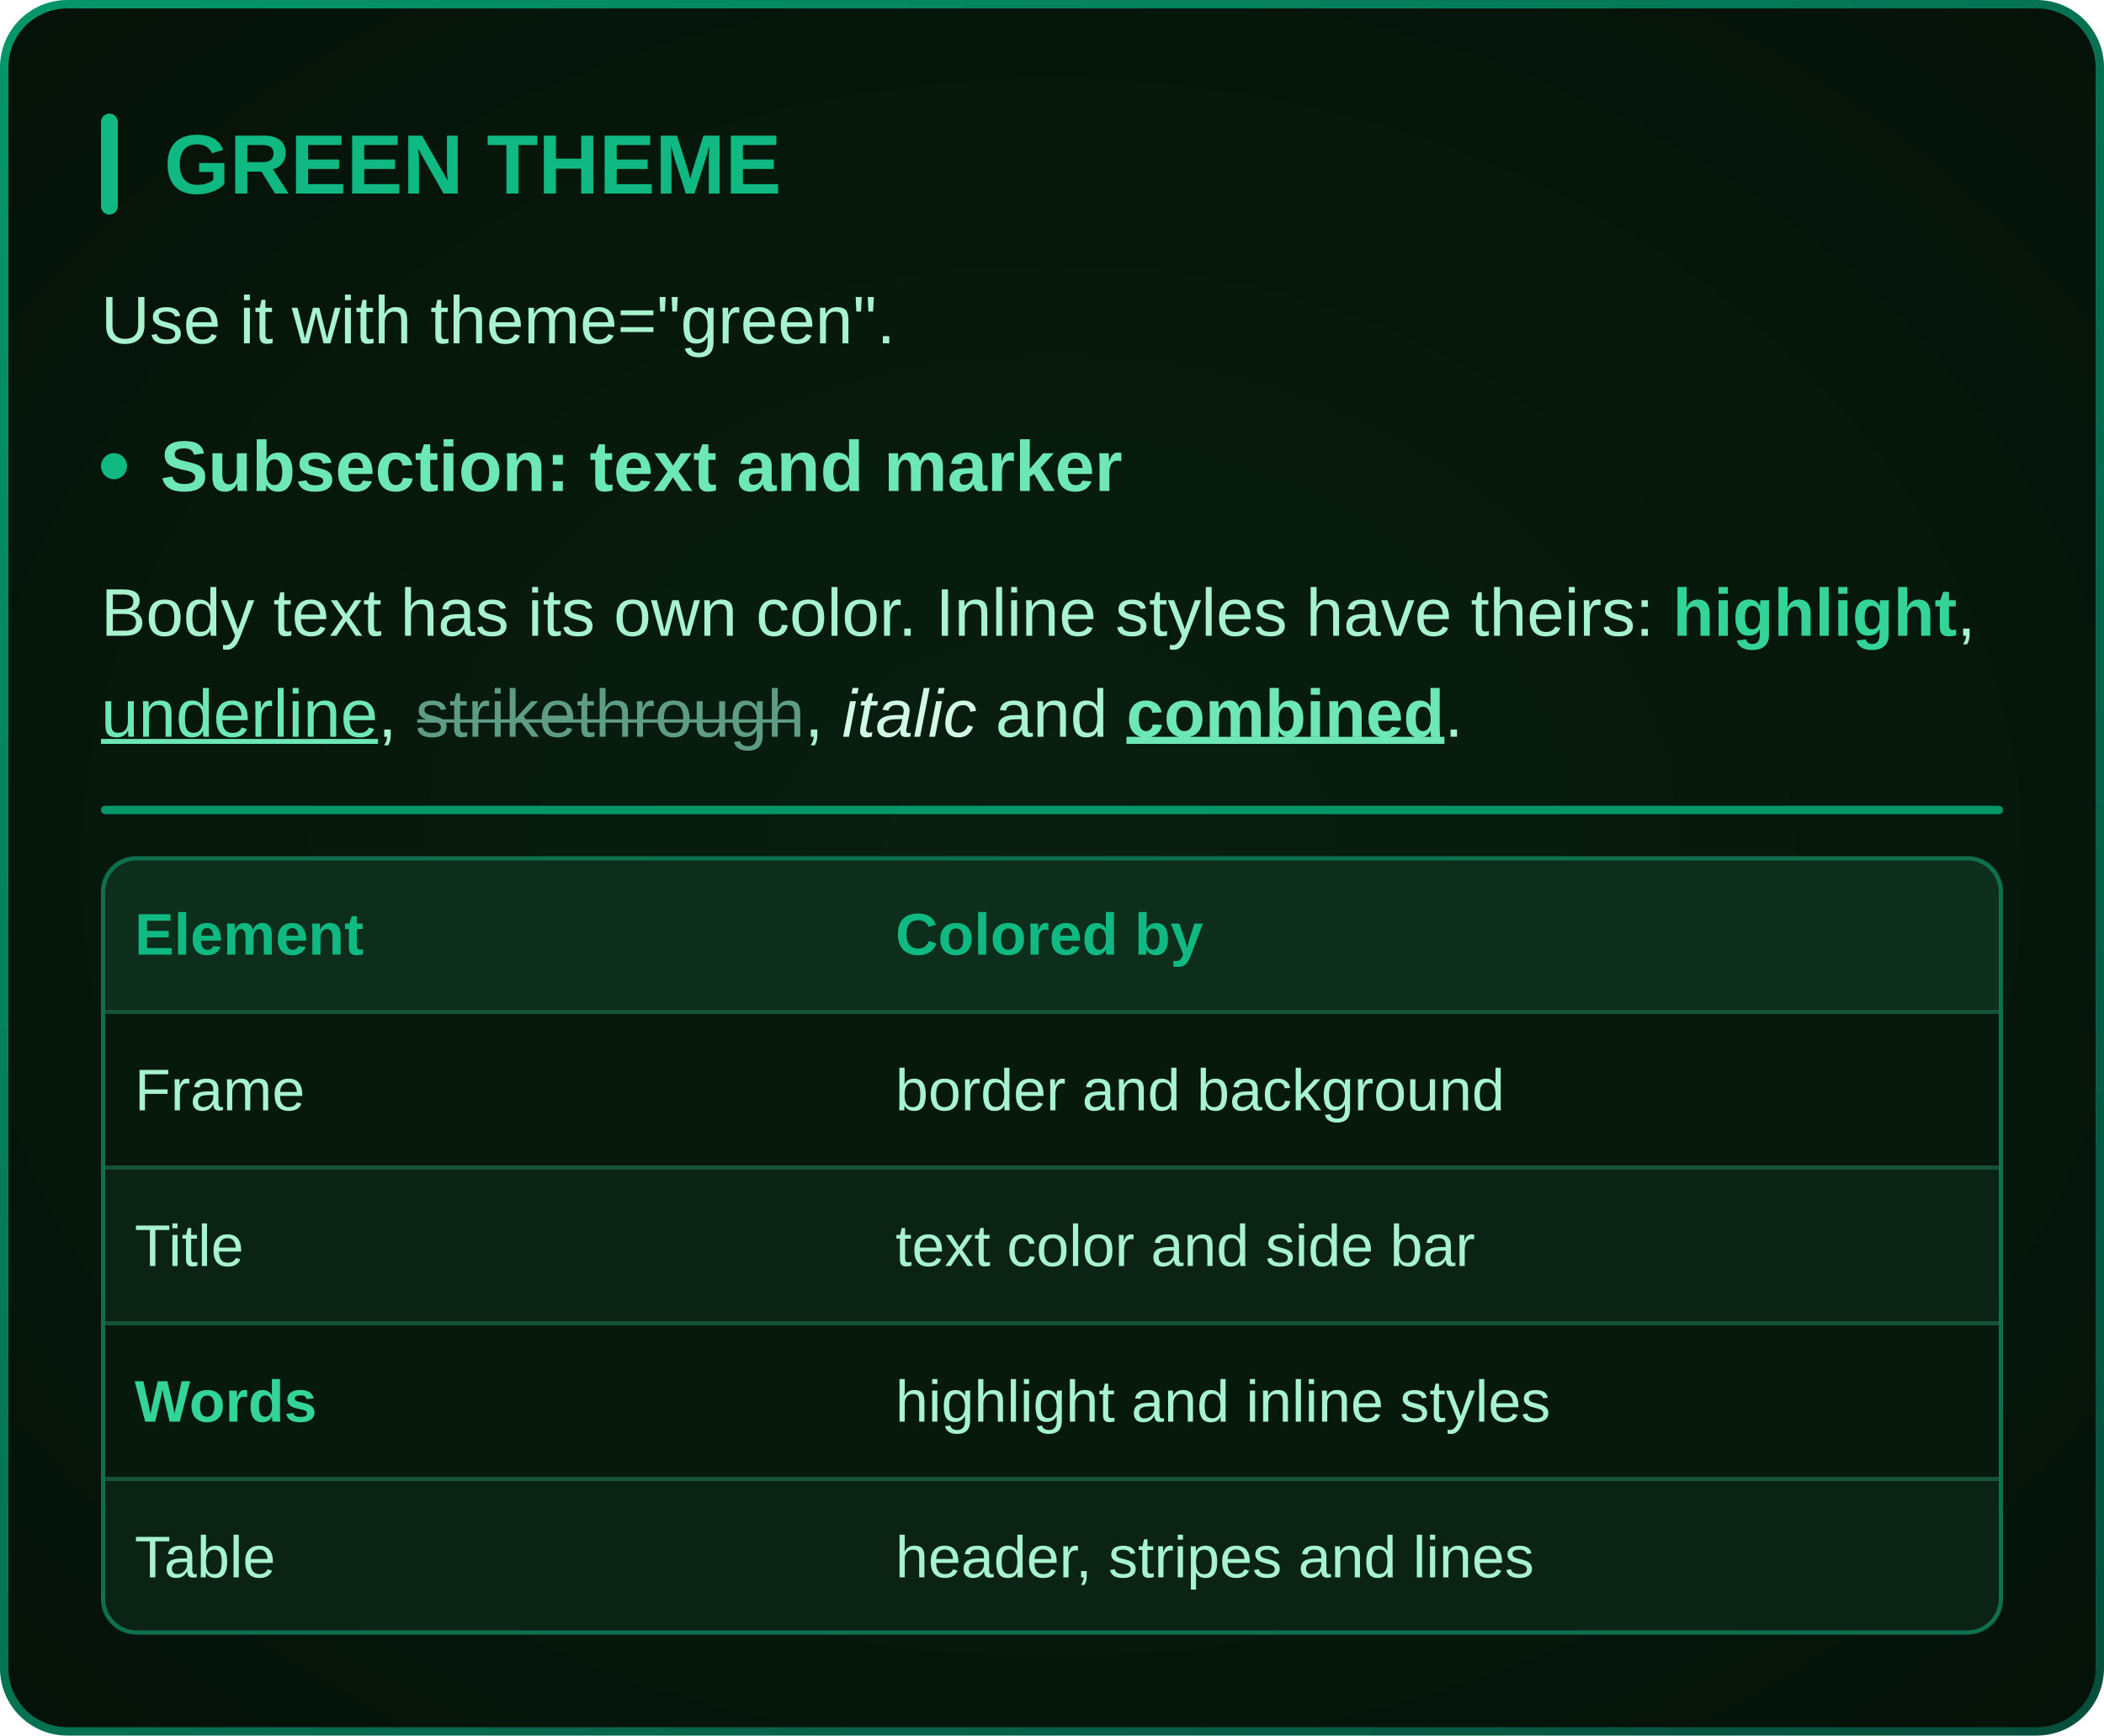
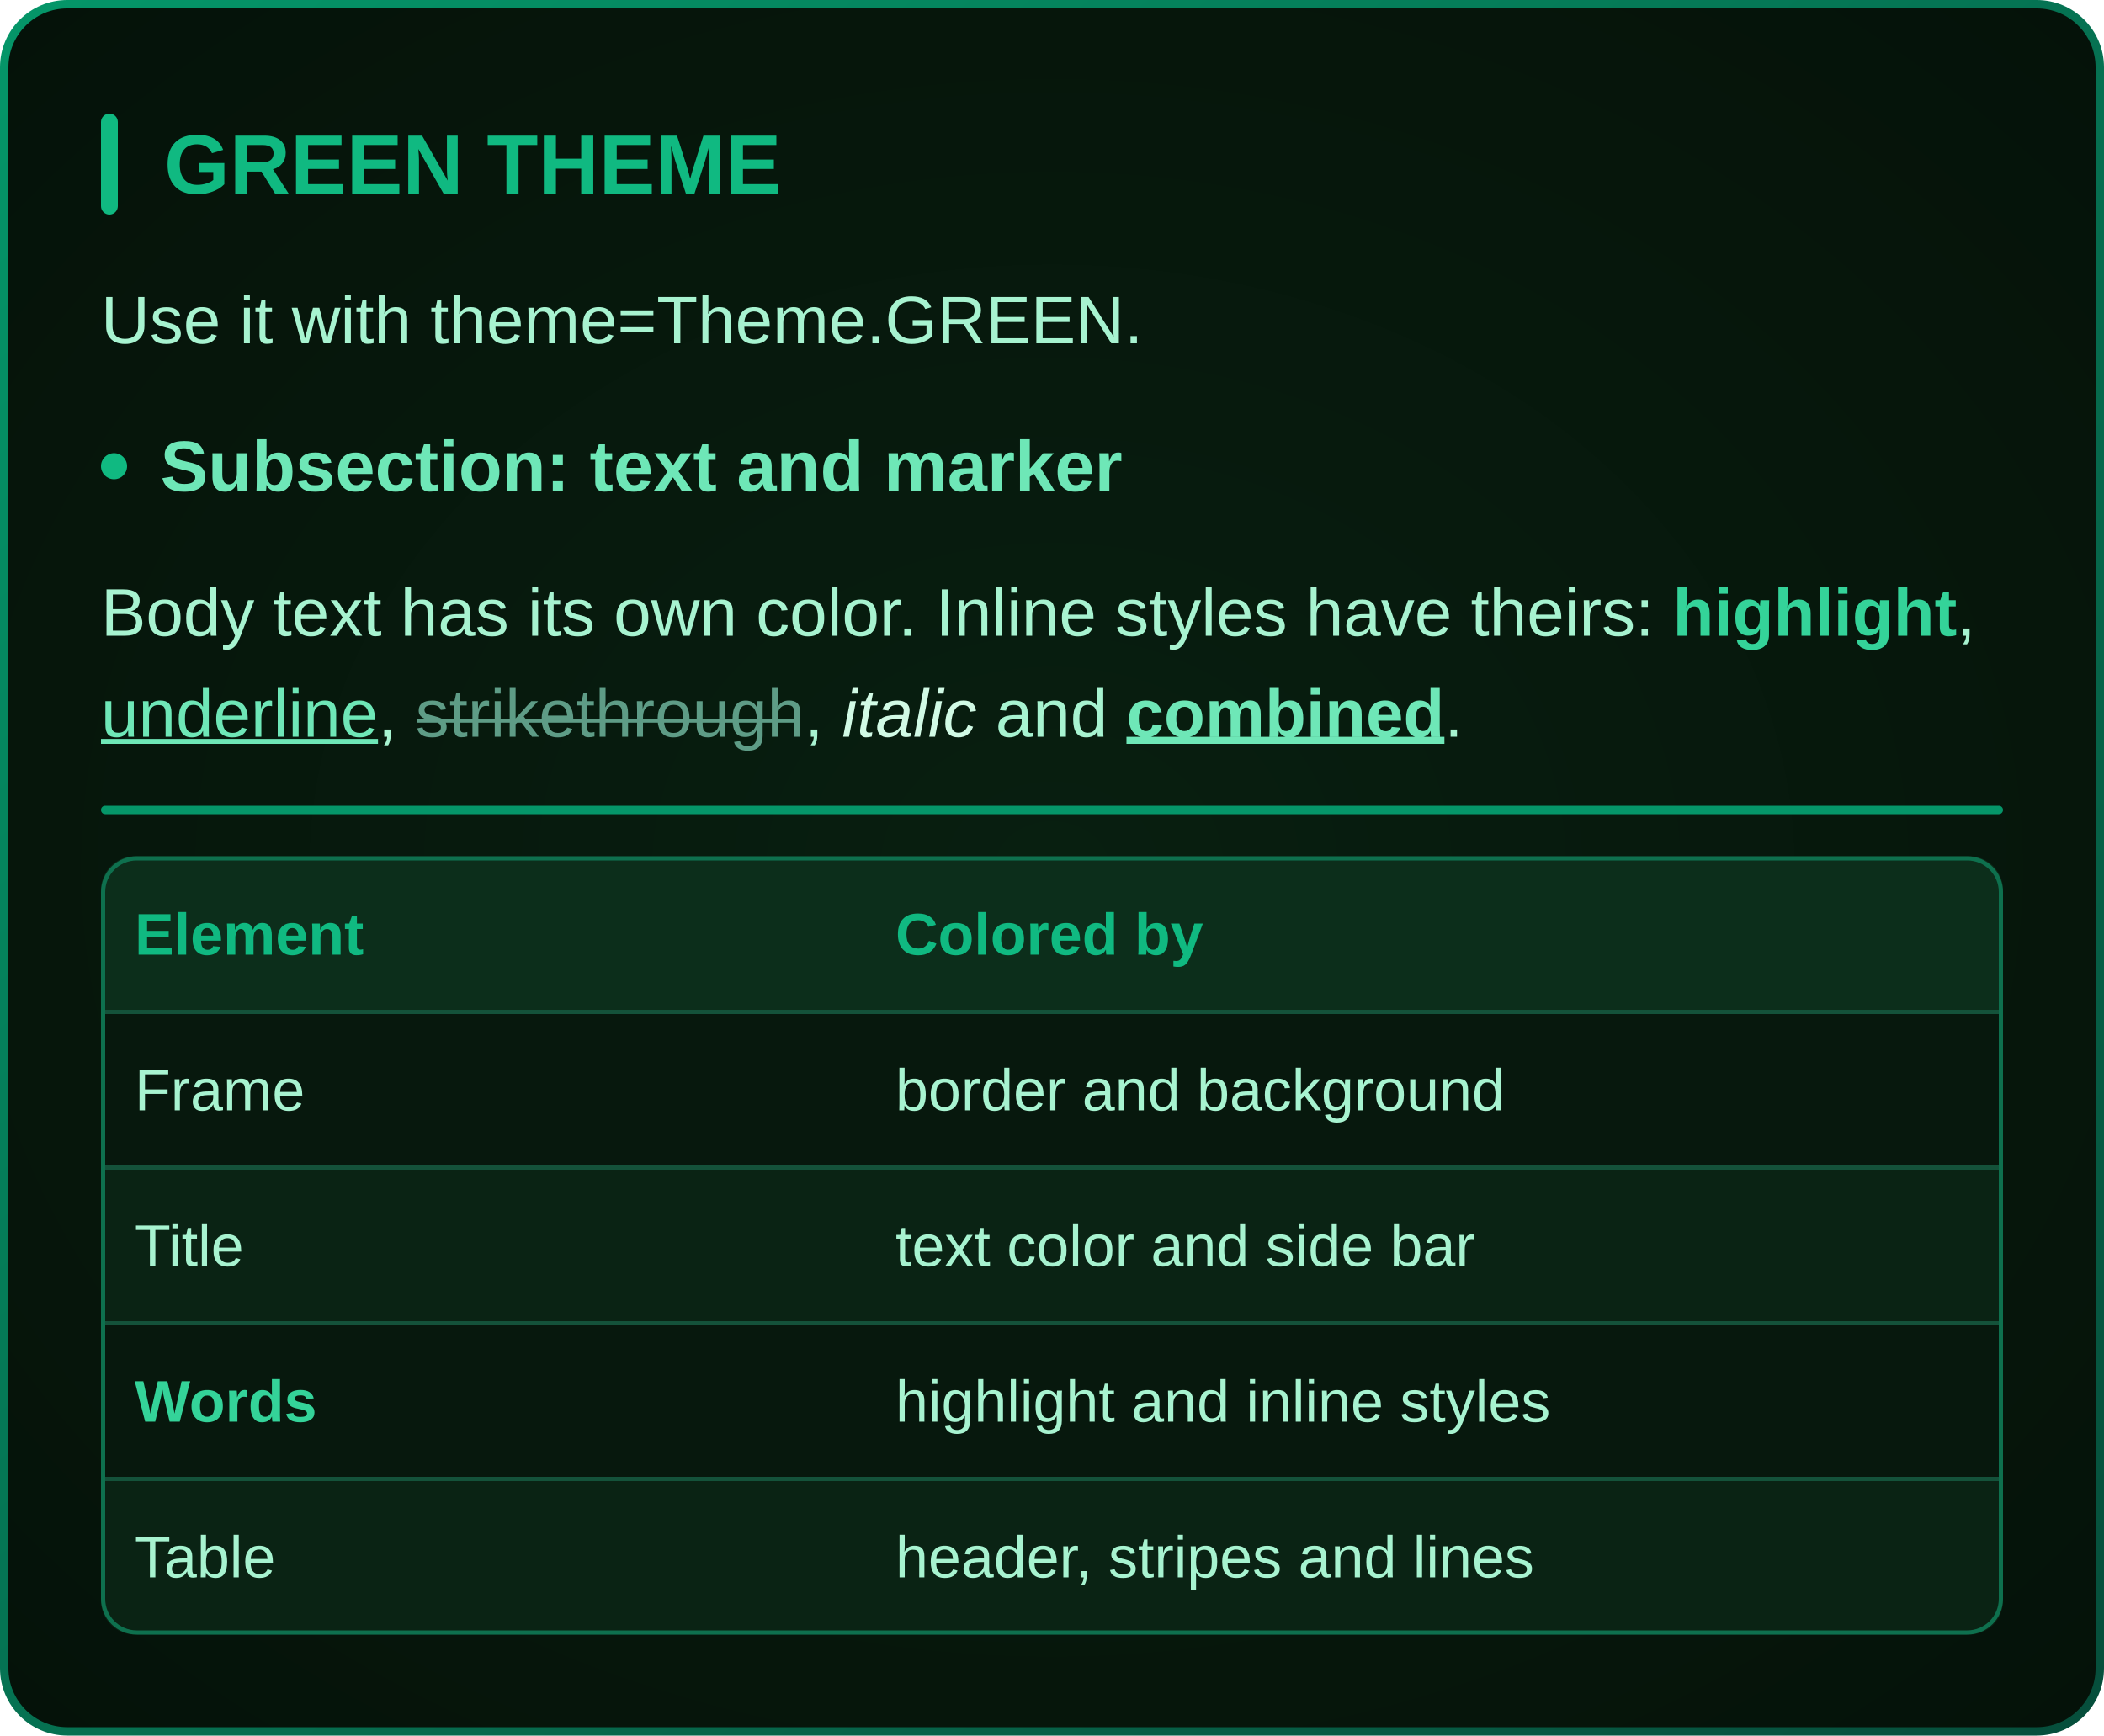
<svg xmlns="http://www.w3.org/2000/svg" width="500" height="412.5" viewBox="0 0 500 412.5">
  <style>
@keyframes entry {
  from { opacity: 0; transform: translateY(-24px); } to { opacity: 1; transform: none; }
}
.entry {
  animation: entry 0.8s ease-out both;
  transform-box: fill-box;
  transform-origin: center;
}
@media (prefers-reduced-motion: reduce) {
  .entry { animation: none; }
}
</style>
  <g class="entry">
    <defs>
      <radialGradient id="background" cx="0.5" cy="0.5" r="0.7">
        <stop offset="0" stop-color="#081F10" />
        <stop offset="1" stop-color="#051209" />
      </radialGradient>
      <linearGradient id="border" x1="0" y1="0" x2="1" y2="1">
        <stop offset="0" stop-color="#059669" />
        <stop offset="1" stop-color="#064E3B" />
      </linearGradient>
    </defs>
    <rect x="1" y="1" width="498" height="410.5" rx="15" fill="url(#background)" stroke="none" stroke-width="2" />
    <rect x="1" y="1" width="498" height="410.5" rx="15" fill="none" stroke="url(#border)" stroke-width="2" />
    <g font-family="Arial, Helvetica, sans-serif">
      <rect x="24.0" y="27.0" width="4" height="24.0" rx="2" fill="#10B981" />
      <text x="39.0" y="46.0" font-size="20" fill="#10B981" font-weight="700">GREEN THEME</text>
-       <text x="24.0" y="81.6" font-size="16" fill="#A7F3D0">Use it with theme="green".</text>
+       <text x="24.0" y="81.6" font-size="16" fill="#A7F3D0">Use it with theme=Theme.GREEN.</text>
      <circle cx="27.1" cy="110.8" r="3.1" fill="#10B981" />
      <text x="38.1" y="116.7" font-size="17" fill="#6EE7B7" font-weight="700">Subsection: text and marker</text>
      <text x="24.0" y="151.1" font-size="16" fill="#A7F3D0">Body text has its own color. Inline styles have theirs: <tspan fill="#34D399" font-weight="700">highlight</tspan>,</text>
      <text x="24.0" y="175.1" font-size="16" fill="#A7F3D0">
        <tspan fill="#6EE7B7" text-decoration="underline">underline</tspan>, <tspan fill="#5E9C86" text-decoration="line-through">strikethrough</tspan>, <tspan fill="#D1FAE5" font-style="italic">italic</tspan> and <tspan fill="#6EE7B7" font-weight="700" text-decoration="underline">combined</tspan>.</text>
      <rect x="24.0" y="191.5" width="452.0" height="2" rx="1" fill="#059669" />
      <clipPath id="table-clip-24-204">
        <rect x="24.0" y="203.5" width="452.0" height="185.0" rx="8" />
      </clipPath>
      <g clip-path="url(#table-clip-24-204)">
        <rect x="24.0" y="203.5" width="452.0" height="185.0" fill="#07180D" />
        <rect x="24.0" y="203.5" width="452.0" height="37.0" fill="#0C2E1B" />
        <rect x="24.0" y="277.5" width="452.0" height="37.0" fill="#0A2314" />
        <rect x="24.0" y="351.5" width="452.0" height="37.0" fill="#0A2314" />
      </g>
      <line x1="24.0" y1="240.5" x2="476.0" y2="240.5" stroke="#14523A" stroke-width="1" />
      <line x1="24.0" y1="277.5" x2="476.0" y2="277.5" stroke="#14523A" stroke-width="1" />
      <line x1="24.0" y1="314.5" x2="476.0" y2="314.5" stroke="#14523A" stroke-width="1" />
      <line x1="24.0" y1="351.5" x2="476.0" y2="351.5" stroke="#14523A" stroke-width="1" />
      <text x="32.0" y="226.9" font-size="14" fill="#10B981" font-weight="700">Element</text>
      <text x="212.8" y="226.9" font-size="14" fill="#10B981" font-weight="700">Colored by</text>
      <text x="32.0" y="263.9" font-size="14" fill="#A7F3D0">Frame</text>
      <text x="212.8" y="263.9" font-size="14" fill="#A7F3D0">border and background</text>
      <text x="32.0" y="300.9" font-size="14" fill="#A7F3D0">Title</text>
      <text x="212.8" y="300.9" font-size="14" fill="#A7F3D0">text color and side bar</text>
      <text x="32.0" y="337.9" font-size="14" fill="#A7F3D0">
        <tspan fill="#34D399" font-weight="700">Words</tspan>
      </text>
      <text x="212.8" y="337.9" font-size="14" fill="#A7F3D0">highlight and inline styles</text>
      <text x="32.0" y="374.9" font-size="14" fill="#A7F3D0">Table</text>
      <text x="212.8" y="374.9" font-size="14" fill="#A7F3D0">header, stripes and lines</text>
      <rect x="24.5" y="204.0" width="451.0" height="184.0" rx="8" fill="none" stroke="#0E704E" stroke-width="1" />
    </g>
  </g>
</svg>
